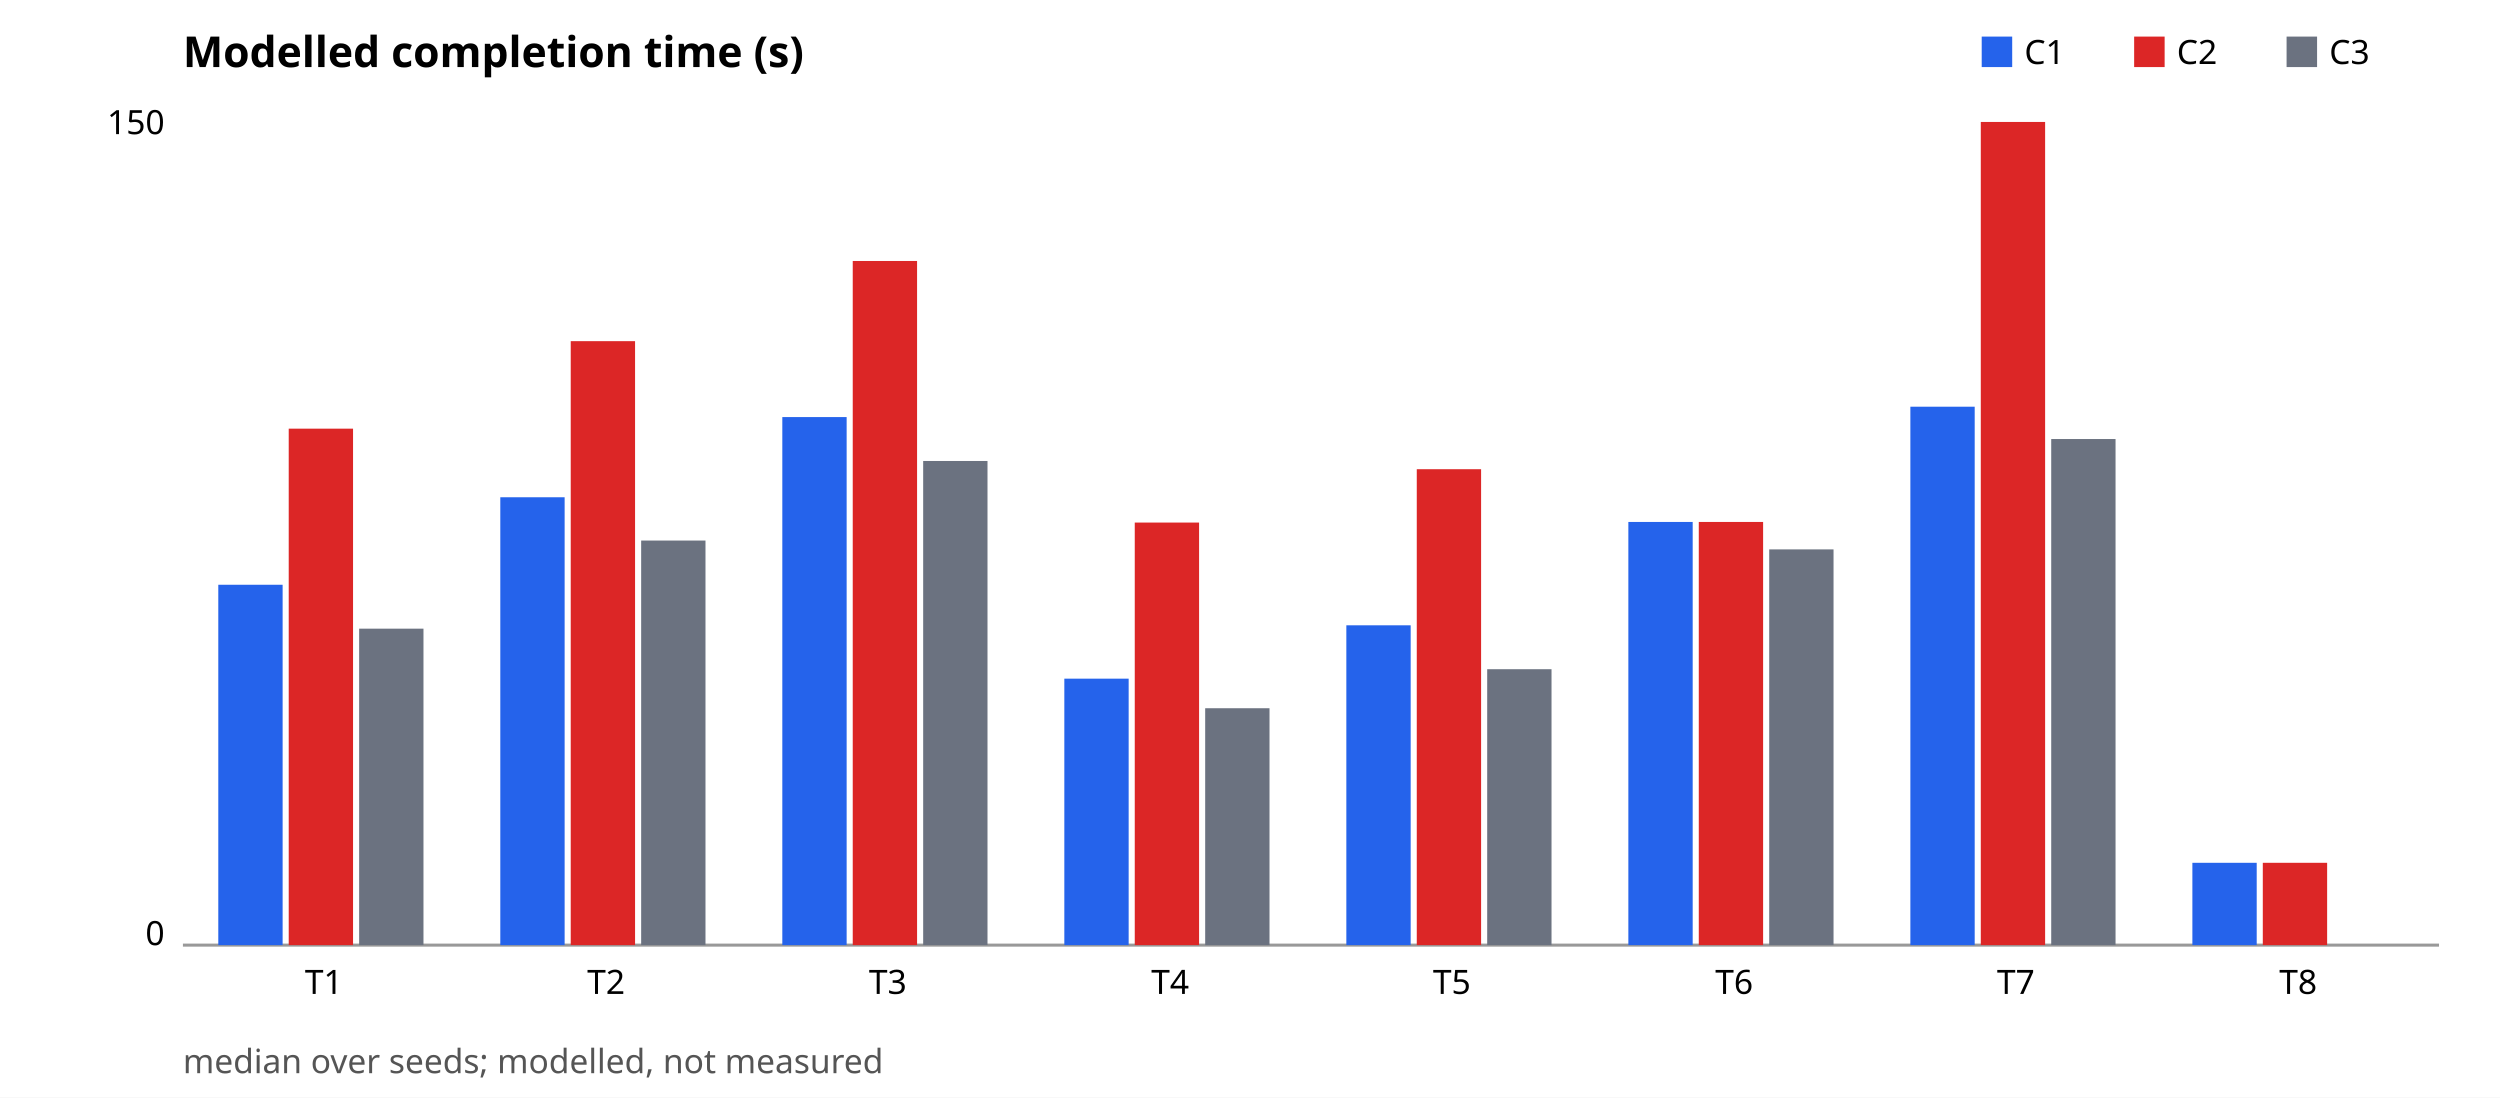
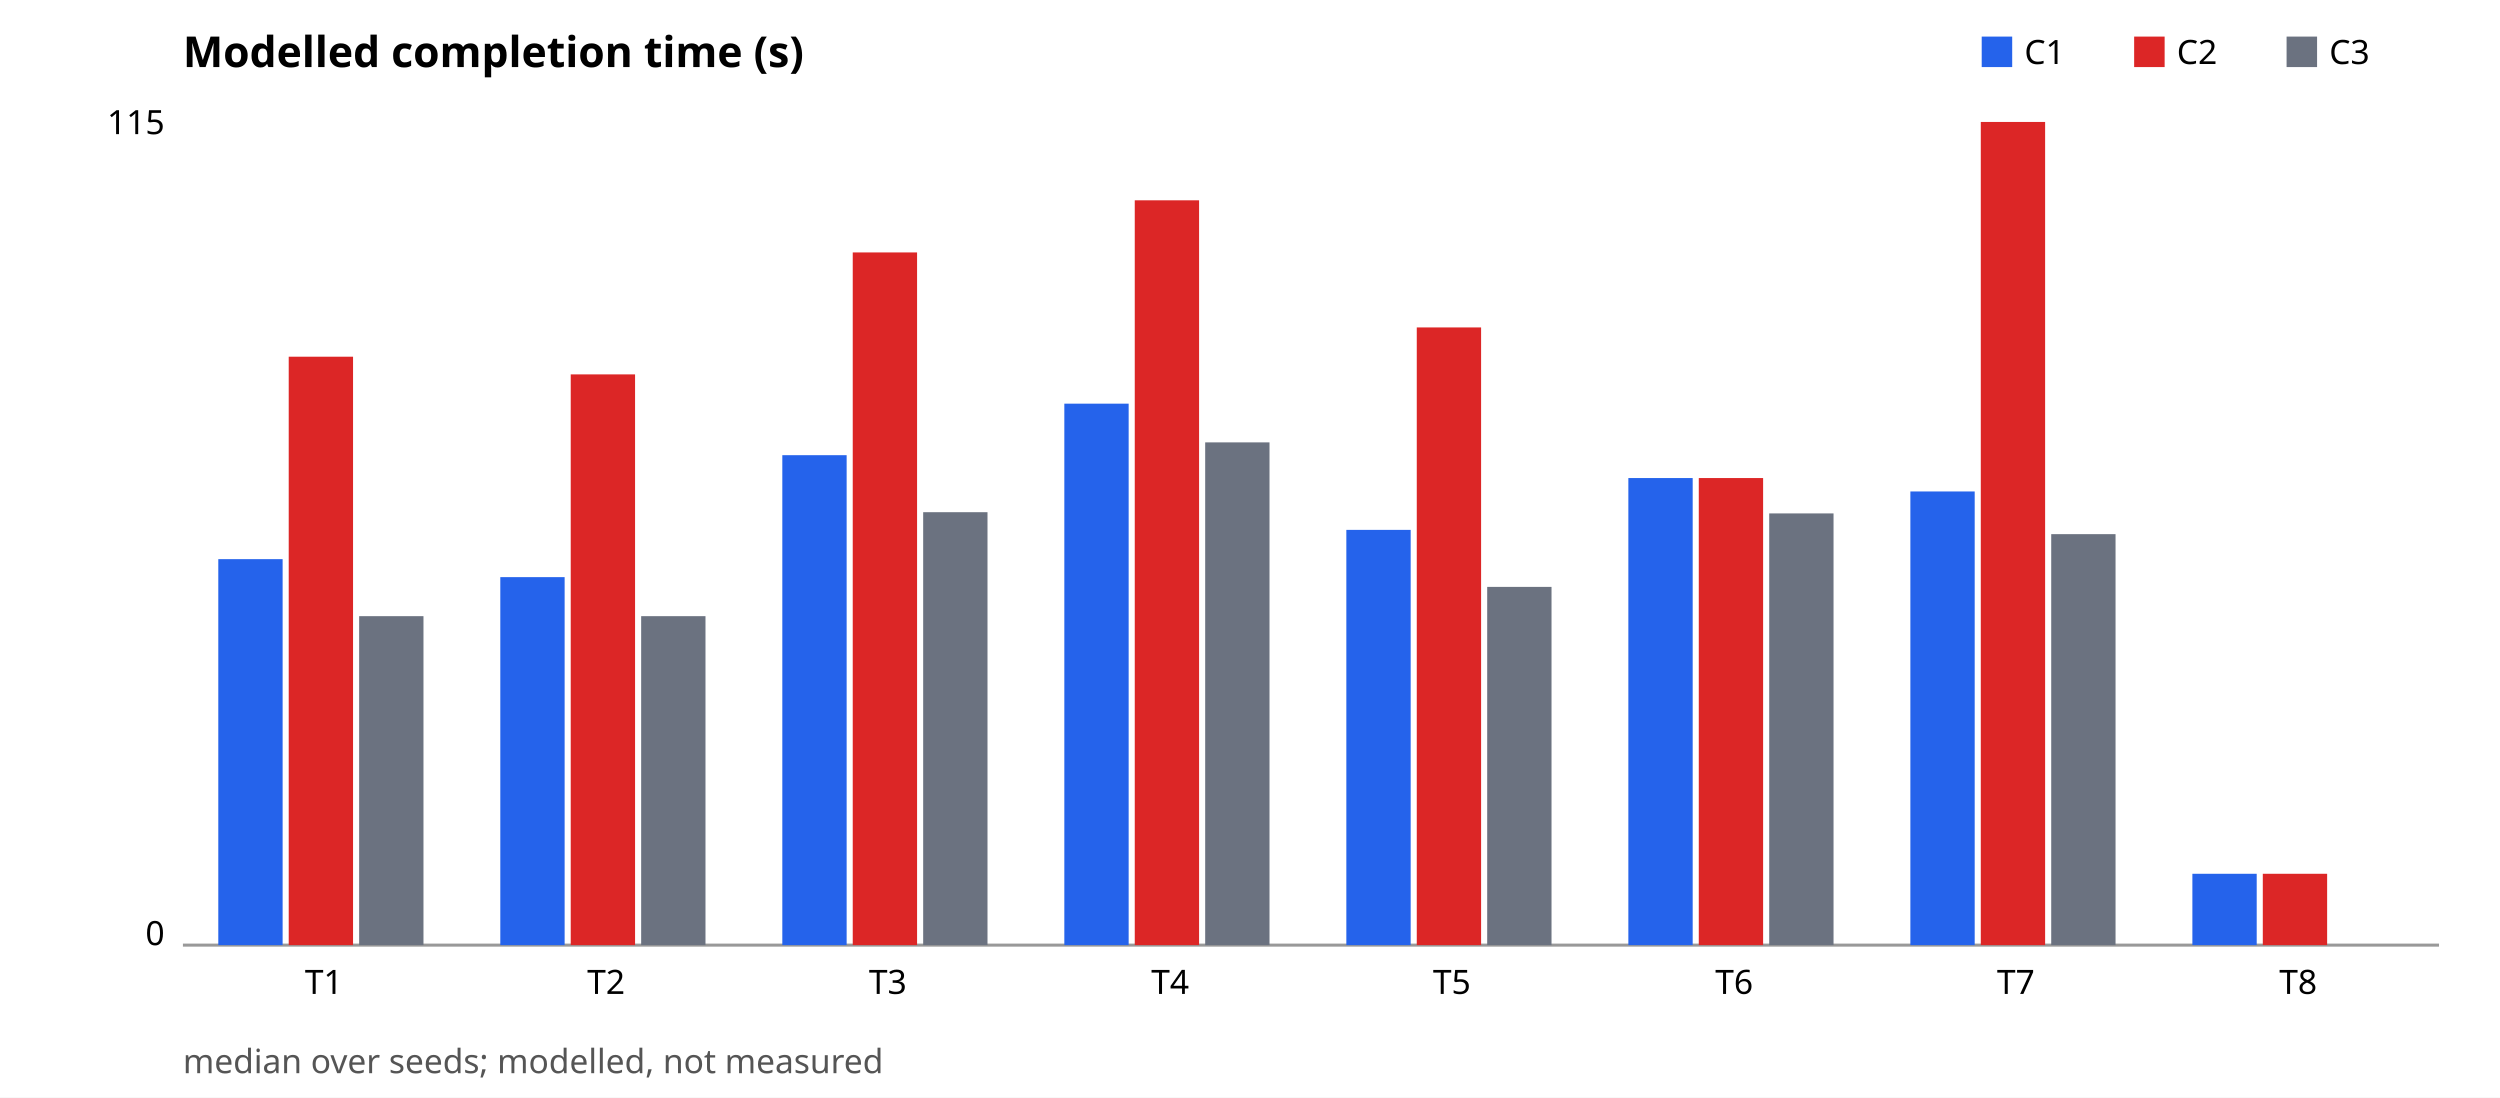
<svg xmlns="http://www.w3.org/2000/svg" viewBox="0 0 820 360" font-family="sans-serif" font-size="11">
  <rect width="820" height="360" fill="white" />
  <text x="60" y="22" font-size="14" font-weight="bold">Modelled completion time (s)</text>
  <line x1="60" y1="310" x2="800" y2="310" stroke="#999" />
-   <rect x="71.6" y="191.8" width="21.1" height="118.2" fill="#2563eb" />
-   <rect x="94.7" y="140.6" width="21.1" height="169.4" fill="#dc2626" />
-   <rect x="117.8" y="206.2" width="21.1" height="103.8" fill="#6b7280" />
+   <rect x="71.6" y="183.4" width="21.1" height="126.6" fill="#2563eb" />
+   <rect x="94.7" y="117.0" width="21.1" height="193.0" fill="#dc2626" />
+   <rect x="117.8" y="202.1" width="21.1" height="107.9" fill="#6b7280" />
  <text x="106.2" y="326" text-anchor="middle">T1</text>
-   <rect x="164.1" y="163.1" width="21.1" height="146.9" fill="#2563eb" />
-   <rect x="187.2" y="111.9" width="21.1" height="198.1" fill="#dc2626" />
-   <rect x="210.3" y="177.3" width="21.1" height="132.7" fill="#6b7280" />
+   <rect x="164.1" y="189.3" width="21.1" height="120.7" fill="#2563eb" />
+   <rect x="187.2" y="122.8" width="21.1" height="187.2" fill="#dc2626" />
+   <rect x="210.3" y="202.1" width="21.1" height="107.9" fill="#6b7280" />
  <text x="198.8" y="326" text-anchor="middle">T2</text>
-   <rect x="256.6" y="136.8" width="21.1" height="173.2" fill="#2563eb" />
-   <rect x="279.7" y="85.6" width="21.1" height="224.4" fill="#dc2626" />
-   <rect x="302.8" y="151.2" width="21.1" height="158.8" fill="#6b7280" />
+   <rect x="256.6" y="149.3" width="21.1" height="160.7" fill="#2563eb" />
+   <rect x="279.7" y="82.8" width="21.1" height="227.2" fill="#dc2626" />
+   <rect x="302.8" y="168.0" width="21.1" height="142.0" fill="#6b7280" />
  <text x="291.2" y="326" text-anchor="middle">T3</text>
-   <rect x="349.1" y="222.6" width="21.1" height="87.4" fill="#2563eb" />
-   <rect x="372.2" y="171.4" width="21.1" height="138.6" fill="#dc2626" />
-   <rect x="395.3" y="232.3" width="21.1" height="77.7" fill="#6b7280" />
+   <rect x="349.1" y="132.4" width="21.1" height="177.6" fill="#2563eb" />
+   <rect x="372.2" y="65.7" width="21.1" height="244.3" fill="#dc2626" />
+   <rect x="395.3" y="145.1" width="21.1" height="164.9" fill="#6b7280" />
  <text x="383.8" y="326" text-anchor="middle">T4</text>
-   <rect x="441.6" y="205.1" width="21.1" height="104.9" fill="#2563eb" />
-   <rect x="464.7" y="153.9" width="21.1" height="156.1" fill="#dc2626" />
-   <rect x="487.8" y="219.5" width="21.1" height="90.5" fill="#6b7280" />
+   <rect x="441.6" y="173.8" width="21.1" height="136.2" fill="#2563eb" />
+   <rect x="464.7" y="107.4" width="21.1" height="202.6" fill="#dc2626" />
+   <rect x="487.8" y="192.5" width="21.1" height="117.5" fill="#6b7280" />
  <text x="476.2" y="326" text-anchor="middle">T5</text>
-   <rect x="534.1" y="171.2" width="21.1" height="138.8" fill="#2563eb" />
-   <rect x="557.2" y="171.2" width="21.1" height="138.8" fill="#dc2626" />
-   <rect x="580.3" y="180.2" width="21.1" height="129.8" fill="#6b7280" />
+   <rect x="534.1" y="156.8" width="21.1" height="153.2" fill="#2563eb" />
+   <rect x="557.2" y="156.8" width="21.1" height="153.2" fill="#dc2626" />
+   <rect x="580.3" y="168.4" width="21.1" height="141.6" fill="#6b7280" />
  <text x="568.8" y="326" text-anchor="middle">T6</text>
-   <rect x="626.6" y="133.4" width="21.1" height="176.6" fill="#2563eb" />
+   <rect x="626.6" y="161.2" width="21.1" height="148.8" fill="#2563eb" />
  <rect x="649.7" y="40.0" width="21.1" height="270.0" fill="#dc2626" />
-   <rect x="672.8" y="144.0" width="21.1" height="166.0" fill="#6b7280" />
+   <rect x="672.8" y="175.2" width="21.1" height="134.8" fill="#6b7280" />
  <text x="661.2" y="326" text-anchor="middle">T7</text>
-   <rect x="719.1" y="283.0" width="21.1" height="27.0" fill="#2563eb" />
-   <rect x="742.2" y="283.0" width="21.1" height="27.0" fill="#dc2626" />
+   <rect x="719.1" y="286.6" width="21.1" height="23.4" fill="#2563eb" />
+   <rect x="742.2" y="286.6" width="21.1" height="23.4" fill="#dc2626" />
  <rect x="765.3" y="310.0" width="21.1" height="0.0" fill="#6b7280" />
  <text x="753.8" y="326" text-anchor="middle">T8</text>
-   <text x="54" y="44" text-anchor="end">150</text>
+   <text x="54" y="44" text-anchor="end">115</text>
  <text x="54" y="310" text-anchor="end">0</text>
  <text x="60" y="352" fill="#555">median over seeds; modelled, not measured</text>
  <rect x="650" y="12" width="10" height="10" fill="#2563eb" />
  <text x="664" y="21">C1</text>
  <rect x="700" y="12" width="10" height="10" fill="#dc2626" />
  <text x="714" y="21">C2</text>
  <rect x="750" y="12" width="10" height="10" fill="#6b7280" />
  <text x="764" y="21">C3</text>
</svg>
